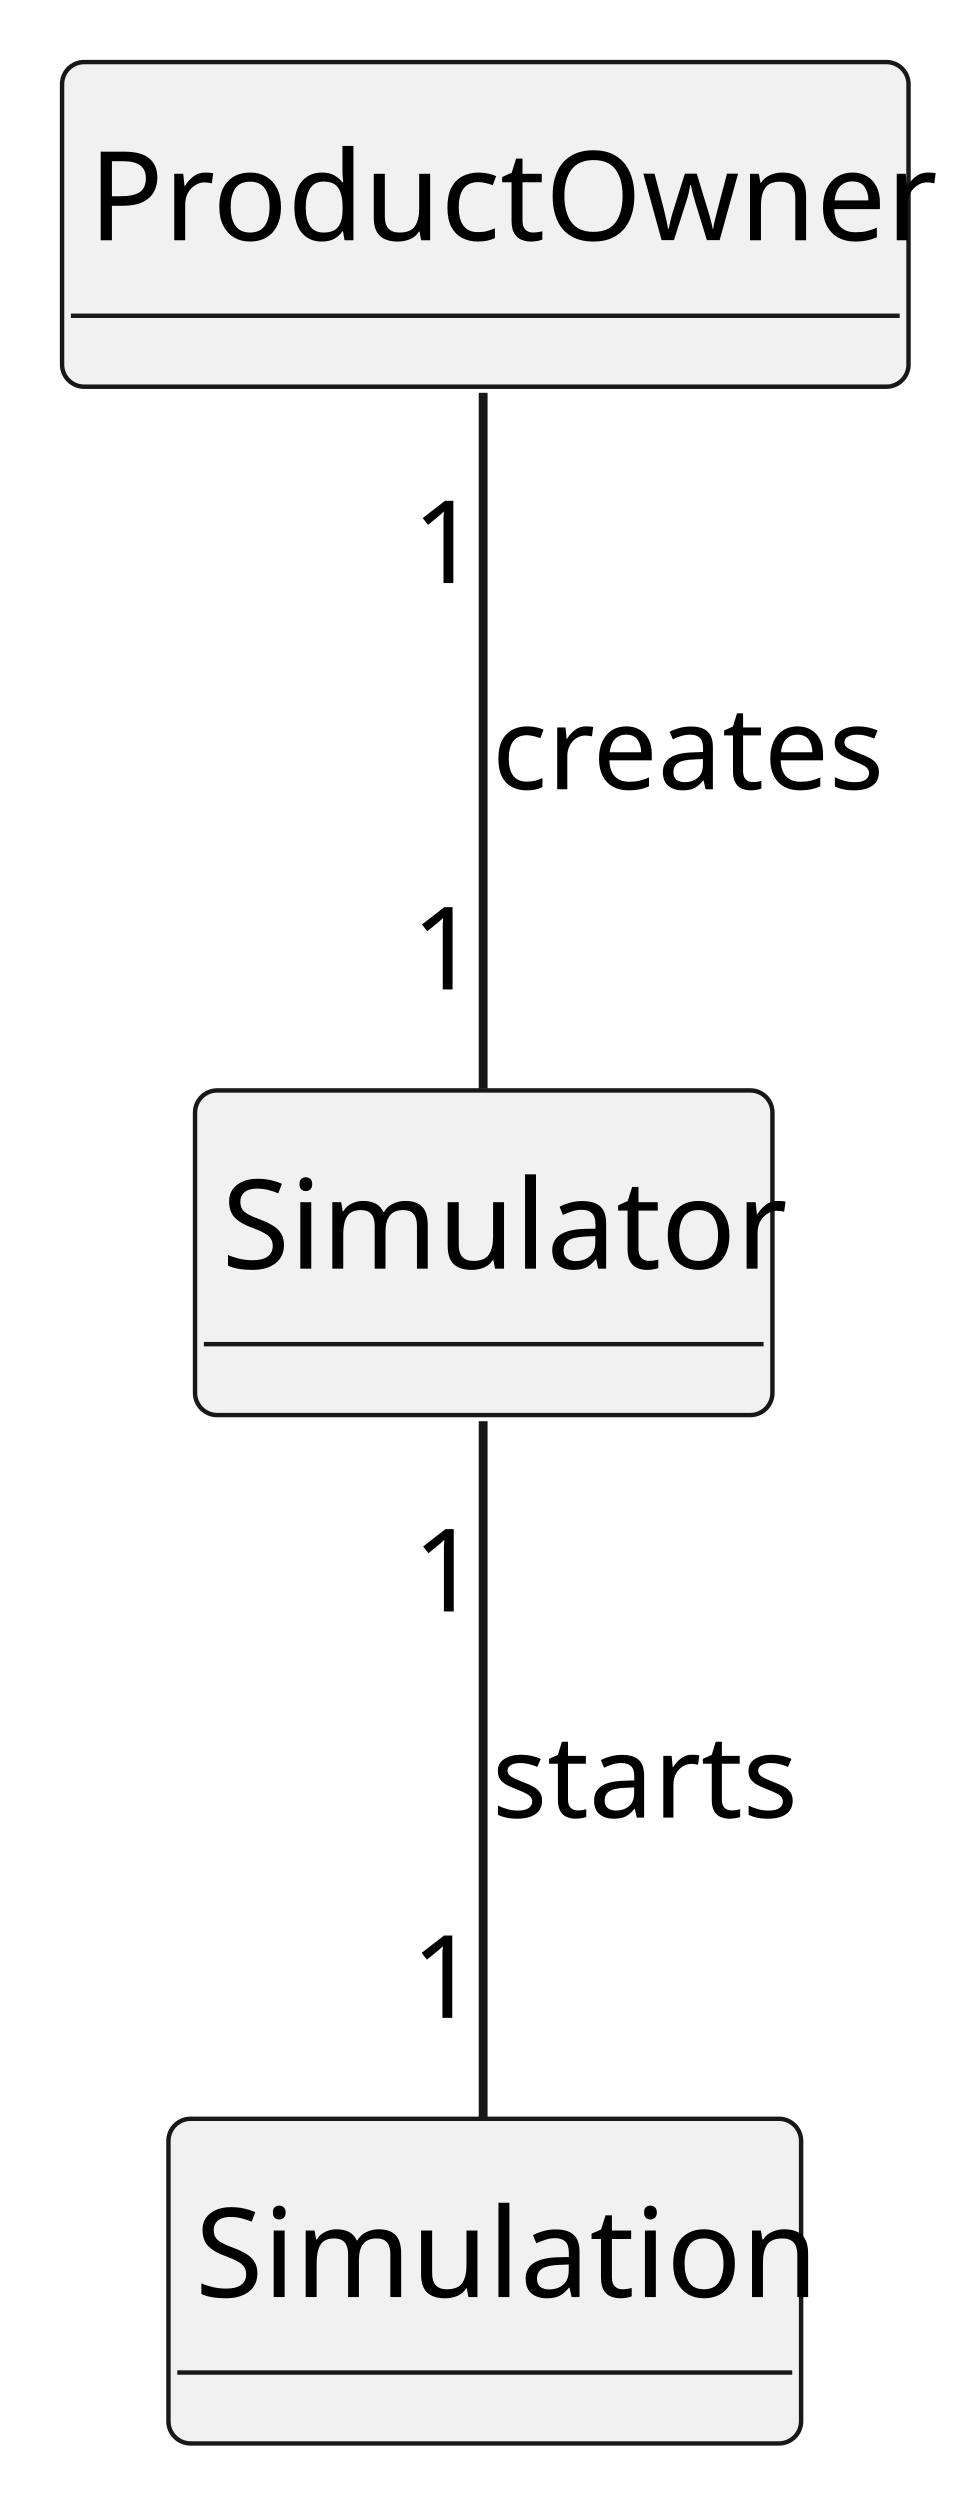
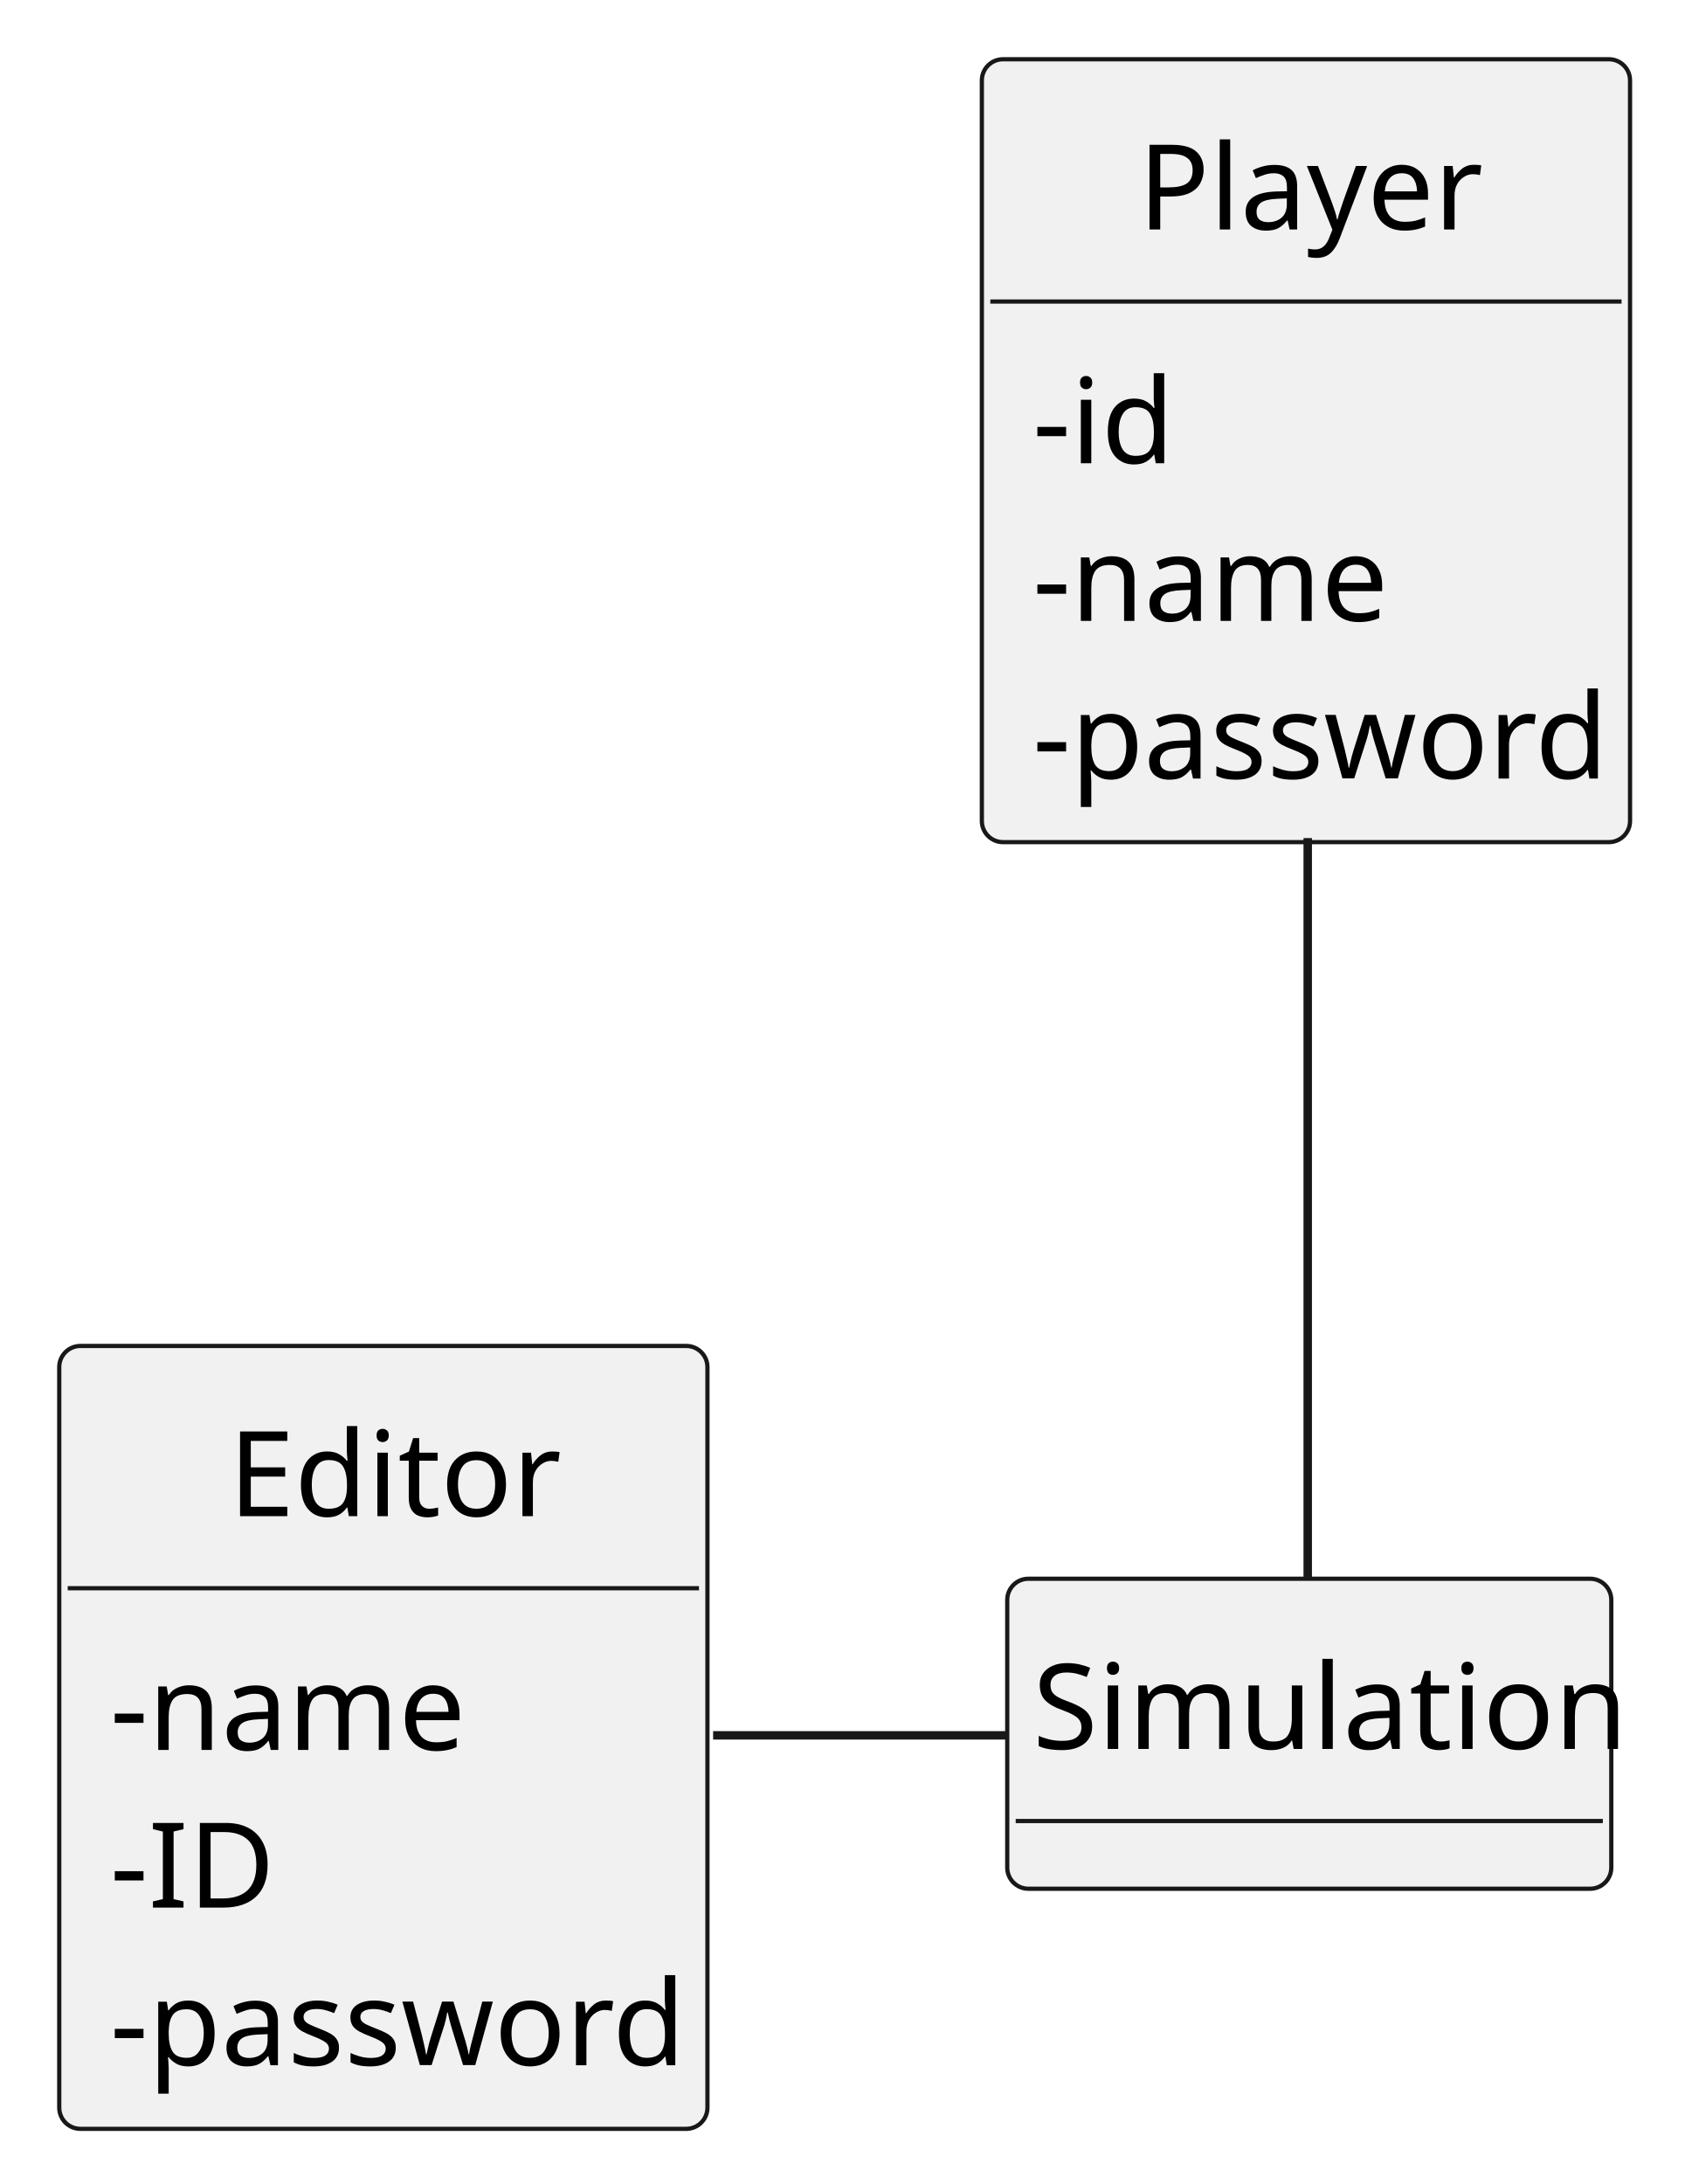
- <svg xmlns="http://www.w3.org/2000/svg" contentStyleType="text/css" height="282px" preserveAspectRatio="none" style="width:109px;height:282px;background:#FFFFFF;" version="1.1" viewBox="0 0 109 282" width="109px" zoomAndPan="magnify">
+ <svg xmlns="http://www.w3.org/2000/svg" contentStyleType="text/css" height="258px" preserveAspectRatio="none" style="width:199px;height:258px;background:#FFFFFF;" version="1.1" viewBox="0 0 199 258" width="199px" zoomAndPan="magnify">
  <defs />
  <g>
-     <g id="elem_ProductOwner">
-       <rect codeLine="14" fill="#F1F1F1" height="36.621" id="ProductOwner" rx="2.5" ry="2.5" style="stroke:#181818;stroke-width:0.5;" width="95.482" x="7" y="7" />
-       <text fill="#000000" font-family="sans-serif" font-size="14" lengthAdjust="spacing" textLength="89.482" x="10" y="27.107">ProductOwner</text>
-       <line style="stroke:#181818;stroke-width:0.5;" x1="8" x2="101.482" y1="35.621" y2="35.621" />
+     <g id="elem_Player">
+       <rect codeLine="13" fill="#F1F1F1" height="92.484" id="Player" rx="2.5" ry="2.5" style="stroke:#181818;stroke-width:0.5;" width="76.579" x="116" y="7" />
+       <text fill="#000000" font-family="sans-serif" font-size="14" lengthAdjust="spacing" textLength="39.683" x="134.448" y="27.107">Player</text>
+       <line style="stroke:#181818;stroke-width:0.5;" x1="117" x2="191.579" y1="35.621" y2="35.621" />
+       <text fill="#000000" font-family="sans-serif" font-size="14" lengthAdjust="spacing" textLength="15.559" x="122" y="54.728">-id</text>
+       <text fill="#000000" font-family="sans-serif" font-size="14" lengthAdjust="spacing" textLength="39.683" x="122" y="73.35">-name</text>
+       <text fill="#000000" font-family="sans-serif" font-size="14" lengthAdjust="spacing" textLength="64.579" x="122" y="91.971">-password</text>
    </g>
-     <g id="elem_Simulator">
-       <rect fill="#F1F1F1" height="36.621" id="Simulator" rx="2.5" ry="2.5" style="stroke:#181818;stroke-width:0.5;" width="65.131" x="22" y="123" />
-       <text fill="#000000" font-family="sans-serif" font-size="14" lengthAdjust="spacing" textLength="59.131" x="25" y="143.107">Simulator</text>
-       <line style="stroke:#181818;stroke-width:0.5;" x1="23" x2="86.131" y1="151.621" y2="151.621" />
+     <g id="elem_Editor">
+       <rect codeLine="19" fill="#F1F1F1" height="92.484" id="Editor" rx="2.5" ry="2.5" style="stroke:#181818;stroke-width:0.5;" width="76.579" x="7" y="159" />
+       <text fill="#000000" font-family="sans-serif" font-size="14" lengthAdjust="spacing" textLength="36.572" x="27.003" y="179.107">Editor</text>
+       <line style="stroke:#181818;stroke-width:0.5;" x1="8" x2="82.579" y1="187.621" y2="187.621" />
+       <text fill="#000000" font-family="sans-serif" font-size="14" lengthAdjust="spacing" textLength="39.683" x="13" y="206.728">-name</text>
+       <text fill="#000000" font-family="sans-serif" font-size="14" lengthAdjust="spacing" textLength="18.662" x="13" y="225.35">-ID</text>
+       <text fill="#000000" font-family="sans-serif" font-size="14" lengthAdjust="spacing" textLength="64.579" x="13" y="243.971">-password</text>
    </g>
    <g id="elem_Simulation">
-       <rect fill="#F1F1F1" height="36.621" id="Simulation" rx="2.5" ry="2.5" style="stroke:#181818;stroke-width:0.5;" width="71.365" x="19" y="239" />
-       <text fill="#000000" font-family="sans-serif" font-size="14" lengthAdjust="spacing" textLength="65.365" x="22" y="259.107">Simulation</text>
-       <line style="stroke:#181818;stroke-width:0.5;" x1="20" x2="89.365" y1="267.621" y2="267.621" />
+       <rect fill="#F1F1F1" height="36.621" id="Simulation" rx="2.5" ry="2.5" style="stroke:#181818;stroke-width:0.5;" width="71.365" x="119" y="186.5" />
+       <text fill="#000000" font-family="sans-serif" font-size="14" lengthAdjust="spacing" textLength="65.365" x="122" y="206.607">Simulation</text>
+       <line style="stroke:#181818;stroke-width:0.5;" x1="120" x2="189.365" y1="215.121" y2="215.121" />
    </g>
-     <g id="link_ProductOwner_Simulator">
-       <path codeLine="17" d="M54.5,44.31 C54.5,65.73 54.5,101.45 54.5,122.81 " fill="none" id="ProductOwner-Simulator" style="stroke:#181818;stroke-width:1.0;" />
-       <text fill="#000000" font-family="sans-serif" font-size="13" lengthAdjust="spacing" textLength="42.631" x="55.5" y="89.028">creates</text>
-       <text fill="#000000" font-family="sans-serif" font-size="13" lengthAdjust="spacing" textLength="7.23" x="46.526" y="65.768">1</text>
-       <text fill="#000000" font-family="sans-serif" font-size="13" lengthAdjust="spacing" textLength="7.23" x="46.443" y="111.614">1</text>
+     <g id="link_Editor_Simulation">
+       <path codeLine="25" d="M84.25,205 C95.77,205 107.3,205 118.82,205 " fill="none" id="Editor-Simulation" style="stroke:#181818;stroke-width:1.0;" />
    </g>
-     <g id="link_Simulator_Simulation">
-       <path codeLine="18" d="M54.5,160.31 C54.5,181.73 54.5,217.45 54.5,238.81 " fill="none" id="Simulator-Simulation" style="stroke:#181818;stroke-width:1.0;" />
-       <text fill="#000000" font-family="sans-serif" font-size="13" lengthAdjust="spacing" textLength="31.783" x="55.5" y="205.028">starts</text>
-       <text fill="#000000" font-family="sans-serif" font-size="13" lengthAdjust="spacing" textLength="7.23" x="46.573" y="181.768">1</text>
-       <text fill="#000000" font-family="sans-serif" font-size="13" lengthAdjust="spacing" textLength="7.23" x="46.407" y="227.614">1</text>
+     <g id="link_Player_Simulation">
+       <path codeLine="26" d="M154.5,99 C154.5,128.35 154.5,165.02 154.5,186.35 " fill="none" id="Player-Simulation" style="stroke:#181818;stroke-width:1.0;" />
    </g>
  </g>
</svg>
